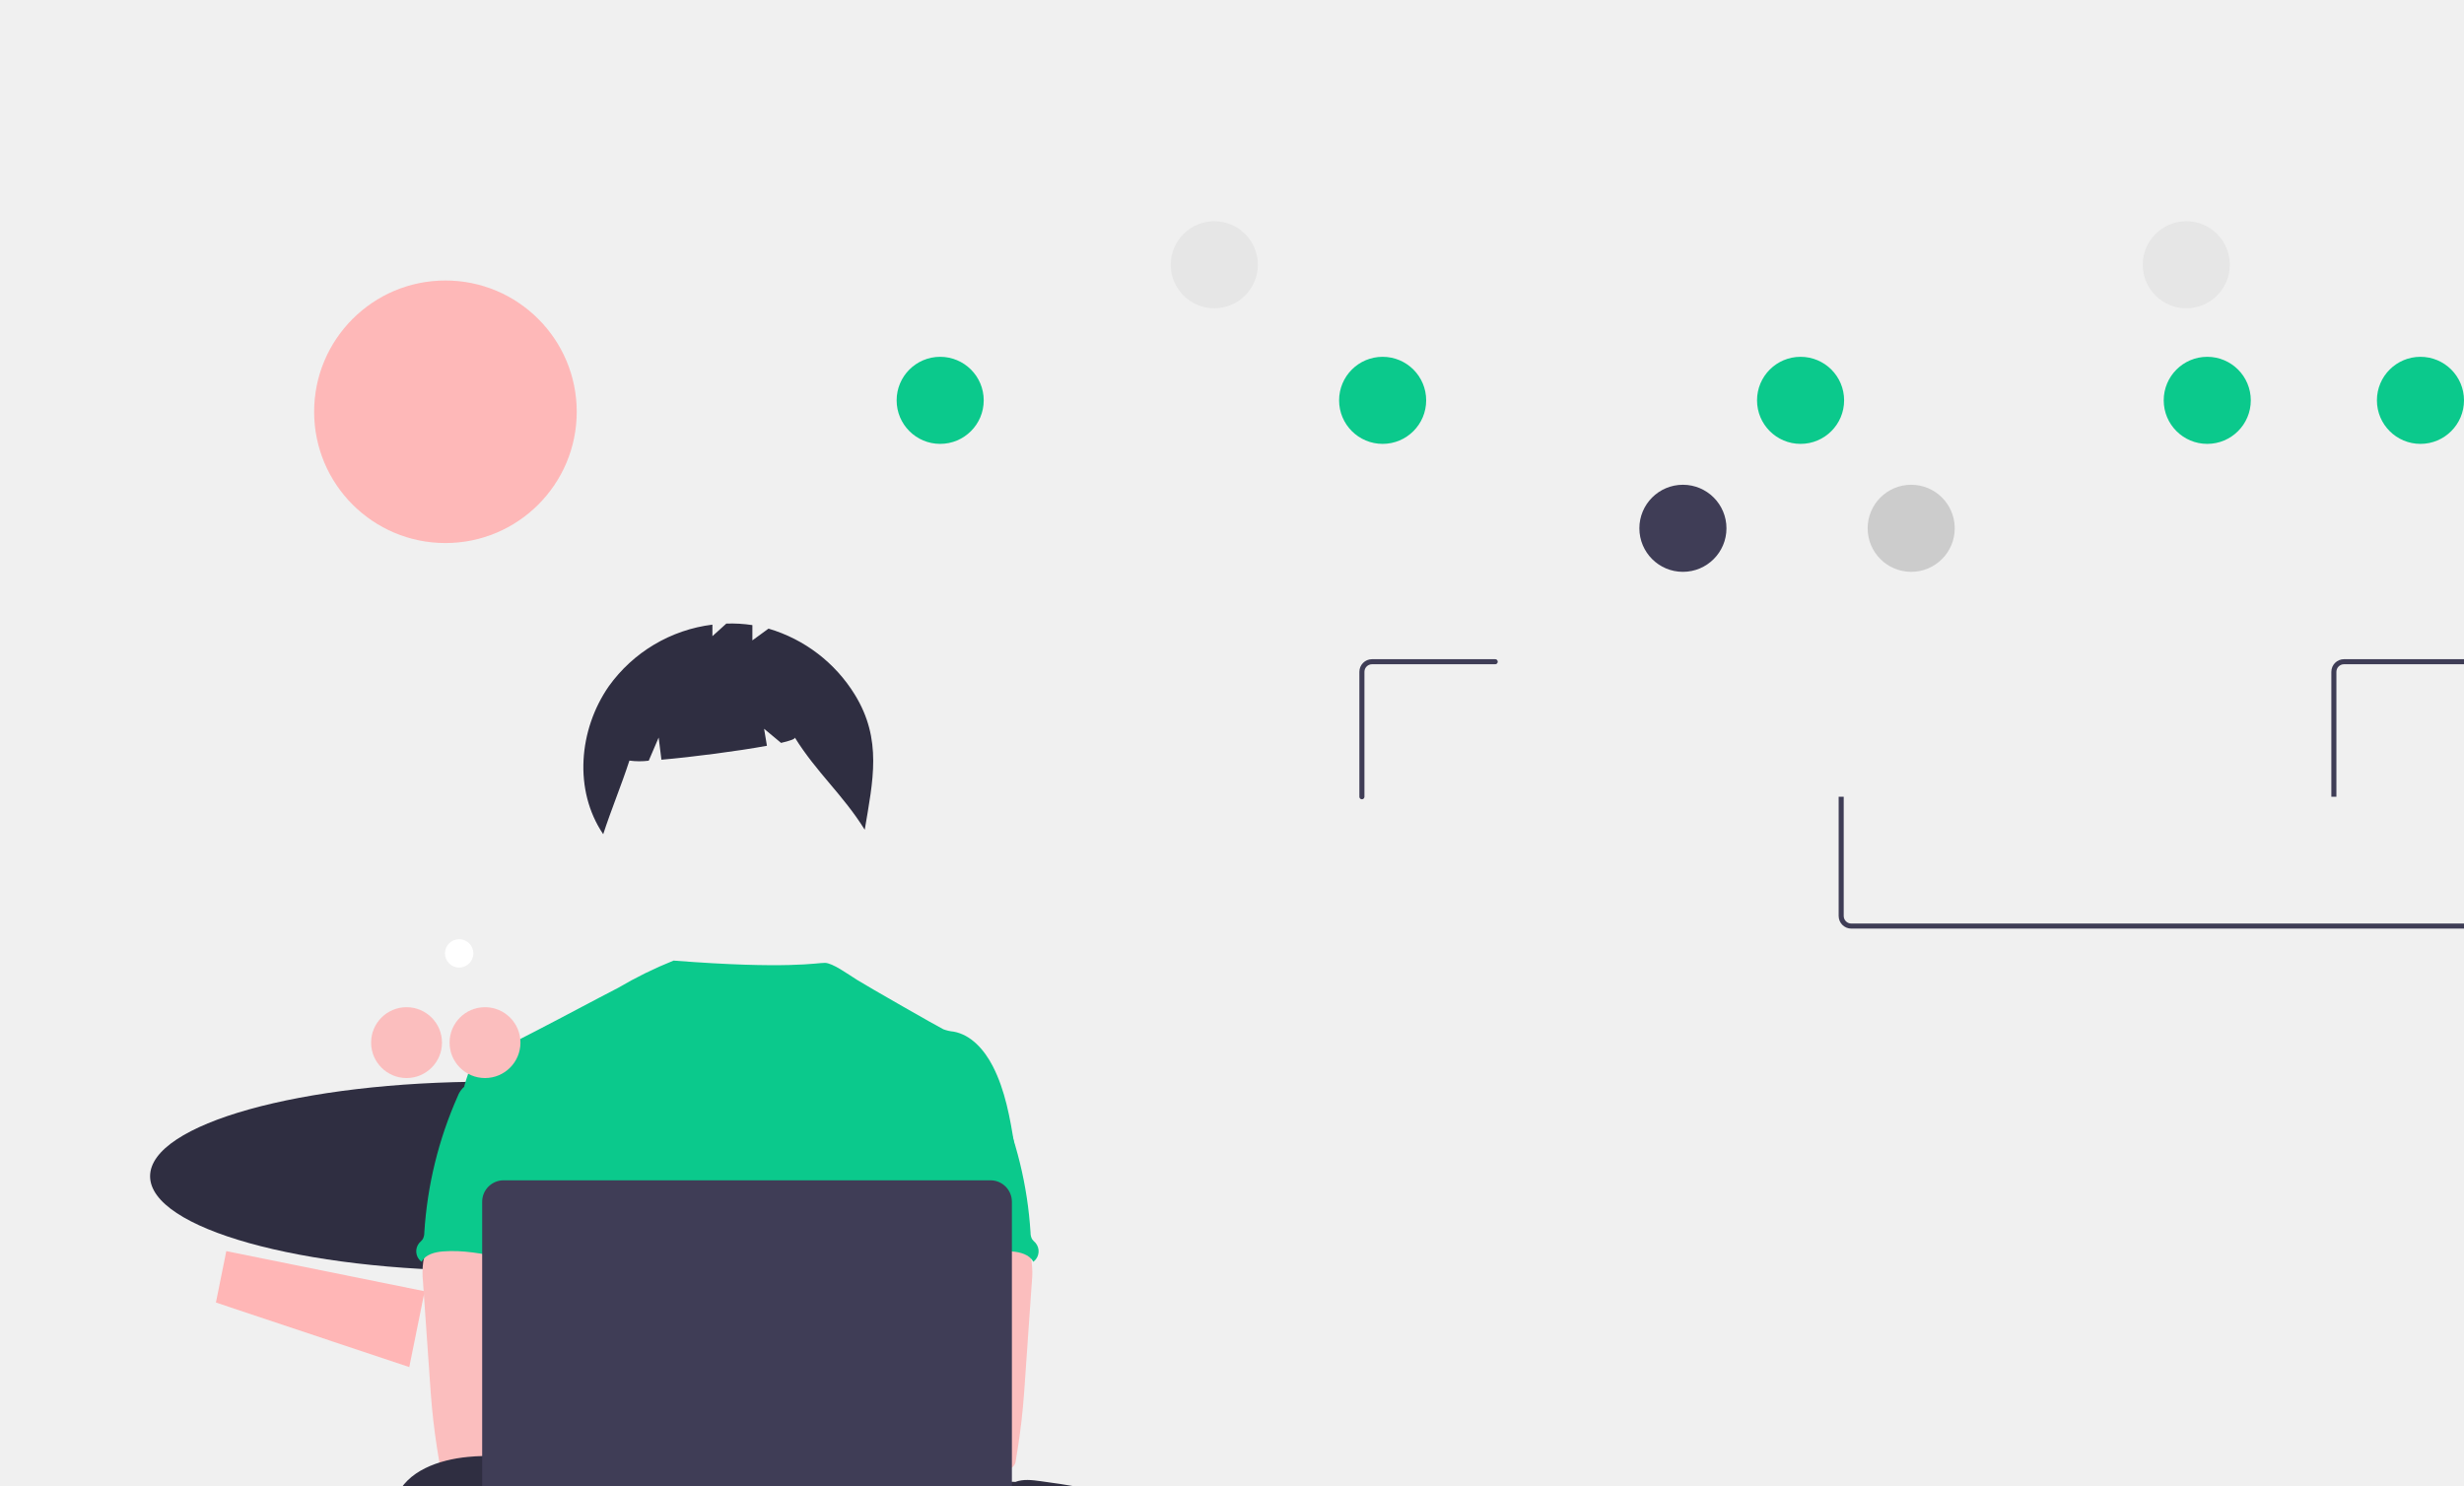
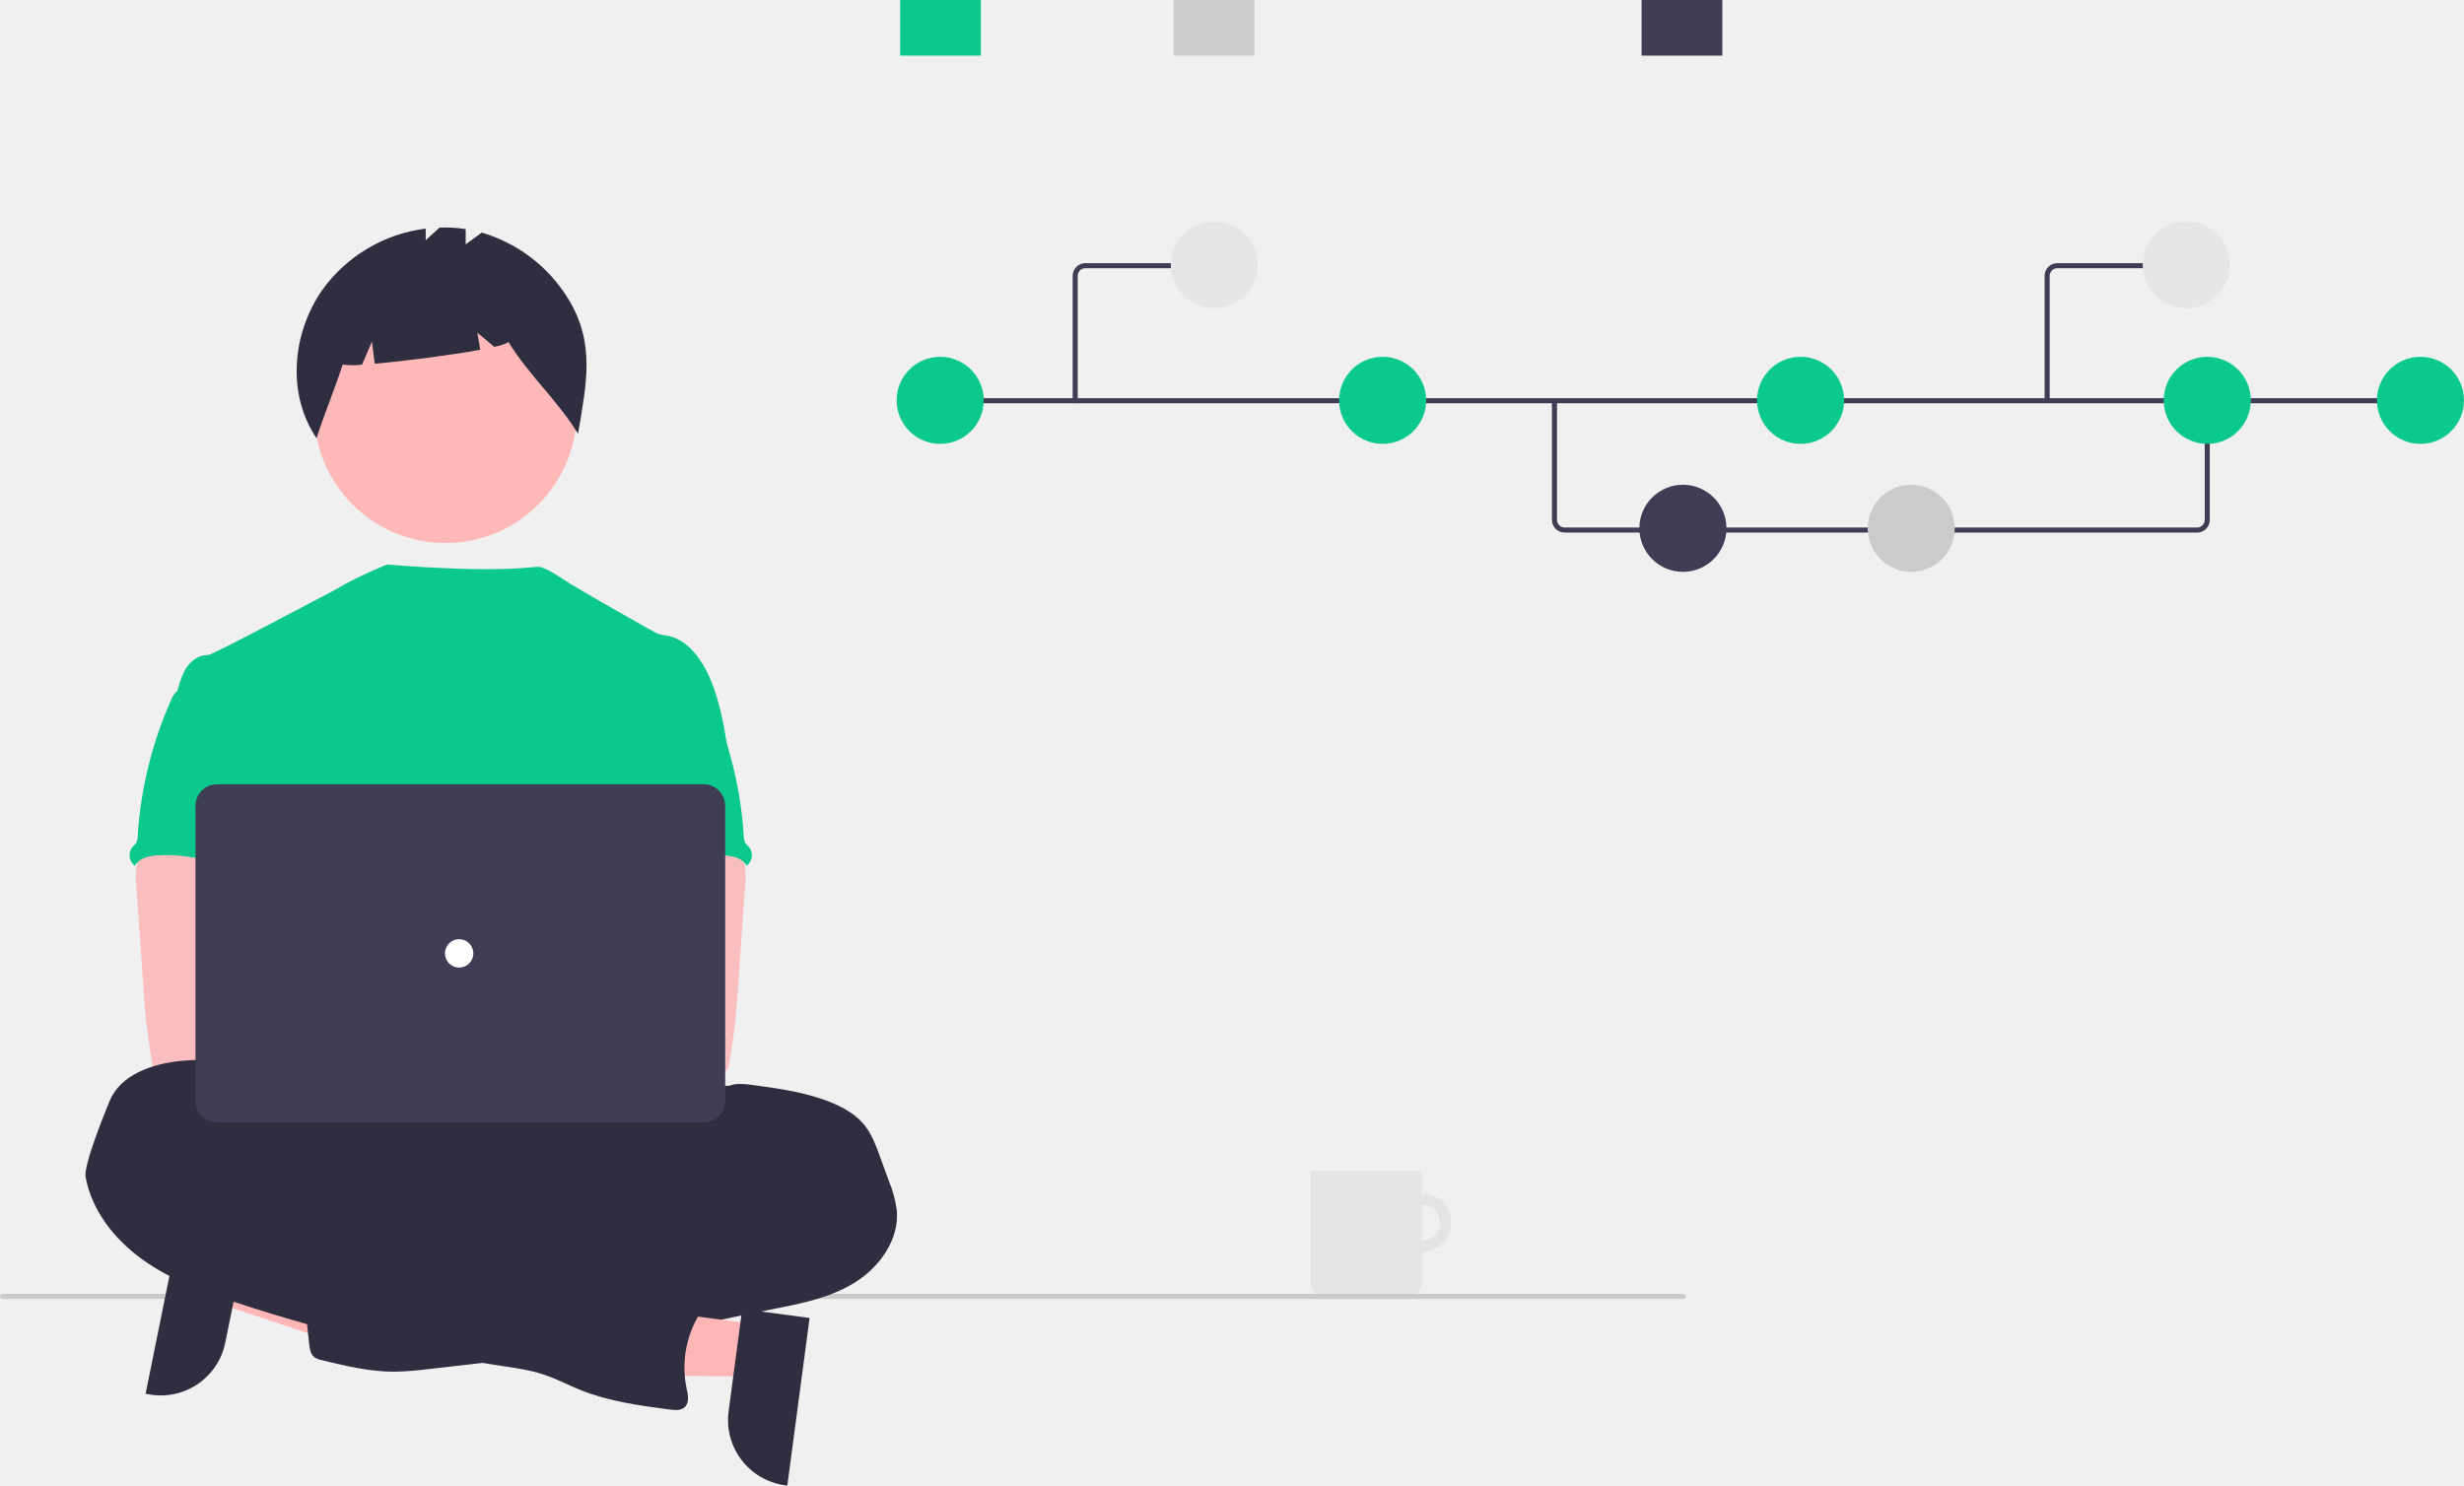
<svg xmlns="http://www.w3.org/2000/svg" width="973.461" height="587.025" data-name="Layer 1" viewBox="0 0 973.461 587.025">
  <g id="f9b32178-6d95-472d-b482-6662972666de" data-name="Group 100">
-     <path id="f4b94a19-cbe0-459a-95a6-6ea3b3d72055-133" fill="#e4e4e4" d="M675.147,628.1a11.49,11.49,0,1,0,11.49,11.49h0A11.49,11.49,0,0,0,675.147,628.1Zm0,18.561a7.071,7.071,0,1,1,7.071-7.071v0A7.071,7.071,0,0,1,675.147,646.661Z" data-name="Path 1465" />
-     <path id="abc0e0b3-f22e-4bee-9929-c6879640924e-134" fill="#e4e4e4" d="M630.954,619.261h44.193v43.739a5.757,5.757,0,0,1-5.757,5.757h-32.679a5.757,5.757,0,0,1-5.757-5.757V619.261Z" data-name="Path 1467" />
+     <path id="f4b94a19-cbe0-459a-95a6-6ea3b3d72055-133" fill="#e4e4e4" d="M675.147,628.1a11.49,11.49,0,1,0,11.49,11.49h0A11.49,11.49,0,0,0,675.147,628.1Zm0,18.561a7.071,7.071,0,1,1,7.071-7.071v0A7.071,7.071,0,0,1,675.147,646.661Z" data-name="Path 1465" transform="translate(-113.2693 -156.4874)" />
+     <path id="abc0e0b3-f22e-4bee-9929-c6879640924e-134" fill="#e4e4e4" d="M630.954,619.261h44.193v43.739a5.757,5.757,0,0,1-5.757,5.757h-32.679a5.757,5.757,0,0,1-5.757-5.757V619.261Z" data-name="Path 1467" transform="translate(-113.2693 -156.4874)" />
  </g>
-   <path id="e24b6f19-a0a0-4e73-9cfc-bbb7635ad236-135" fill="#cacaca" d="M778.403,669.758h-664.237a1.006,1.006,0,0,1,0-2h664.237a1.006,1.006,0,0,1,0,2Z" data-name="Path 944" />
+   <path id="e24b6f19-a0a0-4e73-9cfc-bbb7635ad236-135" fill="#cacaca" d="M778.403,669.758h-664.237a1.006,1.006,0,0,1,0-2h664.237a1.006,1.006,0,0,1,0,2Z" data-name="Path 944" transform="translate(-113.2693 -156.4874)" />
  <polygon fill="#ffb6b6" points="89.41 494.381 85.302 514.694 161.695 540.208 167.759 510.228 89.41 494.381" />
-   <path fill="#2f2e41" d="M210.36,647.029l-8.091,40.003-0.0.002a26.011,26.011,0,0,1-30.65,20.335l-.828-.168,13.248-65.496Z" />
+   <path fill="#2f2e41" d="M210.36,647.029l-8.091,40.003-0.0.002a26.011,26.011,0,0,1-30.65,20.335l-.828-.168,13.248-65.496Z" transform="translate(-113.2693 -156.4874)" />
  <circle id="fd4e5ab9-ffc8-4bbb-9267-3af70c31dae1" cx="175.979" cy="162.713" r="51.871" fill="#feb8b8" data-name="Ellipse 276" />
-   <path id="a8c9bbe2-1461-49cf-8211-f8d251166dc5-136" fill="#2f2e41" d="M337.697,274.45a59.907,59.907,0,0,0-34.081-26.052l-6.368,4.647v-6.034a55.143,55.143,0,0,0-10.3-.6l-5.494,4.971v-4.558a59.335,59.335,0,0,0-40.932,24.347c-11.931,17.2-13.945,41.129-2.21,58.467,3.221-9.9,7.131-19.189,10.353-29.088a29.299,29.299,0,0,0,7.633.037l3.919-9.145,1.095,8.758c12.148-1.058,30.166-3.382,41.682-5.511l-1.12-6.719,6.7,5.583c3.528-.812,5.623-1.549,5.45-2.112,8.565,13.808,19.047,22.627,27.611,36.435C344.888,308.406,348.632,292.217,337.697,274.45Z" data-name="Path 1461" />
+   <path id="a8c9bbe2-1461-49cf-8211-f8d251166dc5-136" fill="#2f2e41" d="M337.697,274.45a59.907,59.907,0,0,0-34.081-26.052l-6.368,4.647v-6.034a55.143,55.143,0,0,0-10.3-.6l-5.494,4.971v-4.558a59.335,59.335,0,0,0-40.932,24.347c-11.931,17.2-13.945,41.129-2.21,58.467,3.221-9.9,7.131-19.189,10.353-29.088a29.299,29.299,0,0,0,7.633.037l3.919-9.145,1.095,8.758c12.148-1.058,30.166-3.382,41.682-5.511l-1.12-6.719,6.7,5.583c3.528-.812,5.623-1.549,5.45-2.112,8.565,13.808,19.047,22.627,27.611,36.435C344.888,308.406,348.632,292.217,337.697,274.45Z" data-name="Path 1461" transform="translate(-113.2693 -156.4874)" />
  <ellipse id="f6be96d1-713f-4c17-812c-ecd79c56fe95" cx="192.856" cy="464.787" fill="#2f2e41" data-name="Ellipse 260" rx="133.56" ry="37.359" />
-   <path fill="#0bc98c" d="M400.808,452.588c-1.784-10.731-3.624-21.668-8.611-31.335-3.278-6.332-8.481-12.366-15.495-13.618a14.99,14.99,0,0,1-4.035-.934c-2.055-.99-29.673-16.756-34.063-19.502-3.769-2.357-9.719-6.722-12.719-6.722-3.018-.066-14.591,2.627-59.76-.904a163.141,163.141,0,0,0-22.01,10.822c-.146-.096-46.882,25.001-48.638,24.935-3.325-.14-6.416,1.989-8.322,4.67-1.906,2.681-2.8,6-3.736,9.209,10.208,22.733,19.548,45.495,29.757,68.228a5.821,5.821,0,0,1,.738,2.8,6.834,6.834,0,0,1-1.27,2.8c-5.006,8.042-4.847,18.157-4.3,27.609.547,9.452,1.224,19.436-3,27.908-1.149,2.326-2.643,4.455-3.736,6.781-2.559,5.268-3.484,22.117-1.989,27.777l187.267,5.365C382.86,587.409,400.808,452.588,400.808,452.588Z" />
-   <path id="eb41f72e-aba6-4a16-bf55-c7027d2f1a4b-137" fill="#fbbebe" d="M167.233,498.445a33.063,33.063,0,0,0-.112,8.154l2.684,38.546c.252,3.633.5,7.257.841,10.881.644,7.033,1.606,14.01,2.8,20.977a3.736,3.736,0,0,0,3.829,3.633c11.815,2.5,24.022,2.4,36.08,1.719,18.4-1.027,65.474-2.97,68.35-6.706s1.2-9.779-2.55-12.8-65.871-10.386-65.871-10.386c.607-4.81,2.438-9.34,4.175-13.907,3.12-8.1,6.034-16.466,6.09-25.143s-3.213-17.8-10.321-22.771c-5.847-4.081-13.375-4.838-20.5-4.67-5.184.149-14.141-1.093-18.876.934C170.105,488.556,167.933,494.776,167.233,498.445Z" data-name="Path 1421" />
-   <path id="a363f2f7-2464-40a1-ad01-344825aa0b75-138" fill="#2f2e41" d="M401.141,585.578c3.11-1.186,6.538-.757,9.872-.308,10.732,1.466,21.622,2.97,31.569,7.257,4.67,2,9.116,4.67,12.273,8.6,2.8,3.54,4.436,7.874,5.987,12.142l3.587,9.826a47.3,47.3,0,0,1,3.129,11.516c1.121,11.759-6.921,22.845-17.036,28.954s-22.023,8.284-33.624,10.563-23.247,4.8-34.8,7.472a140.086,140.086,0,0,1-16.373,3.222c-12.366,1.4-25.292-.663-37.042,3.428-4.67,1.635-9.256,4.063-14.1,5.193a87.745,87.745,0,0,1-9.751,1.485l-22.238,2.54a121.313,121.313,0,0,1-13.636,1.046c-9.713,0-19.268-2.3-28.7-4.6a7.258,7.258,0,0,1-2.8-1.13c-1.494-1.177-1.821-3.26-2.036-5.146q-1.429-12.525-2.5-25.077c-.224-2.718-.392-5.66,1.093-7.948,1.868-2.8,5.511-3.68,8.836-4.222a230.58,230.58,0,0,1,42.665-2.961c5.426-5.426,14.374-5.454,21.482-8.406a63.897,63.897,0,0,0,7.575-4.119,99.001,99.001,0,0,1,41.59-13.141,38.714,38.714,0,0,0,8.509-1.214c5.5-1.709,10.517-6.361,16.167-5.221.7-1.933,1.186-4.521,2.8-5.847.8-.682,1.793-1.139,2.531-1.868,1.56-1.578,1.7-4.063,1.466-6.267s-.757-4.464-.187-6.613a9.141,9.141,0,0,1,1.037-2.307C391.278,587.595,395.509,585.111,401.141,585.578Z" data-name="Path 1423" />
-   <path id="b53ad979-99f4-4c6e-a0f8-957060c42096-139" fill="#0bc98c" d="M182.88,429.901a9.667,9.667,0,0,0-2.073,3.316,156.78,156.78,0,0,0-13.169,53.816,5.38,5.38,0,0,1-.607,2.606,11.403,11.403,0,0,1-1.373,1.485,5.156,5.156,0,0,0,.617,7.266q.127.107.261.206c1.541-2.9,5.23-3.848,8.509-4.1,15.7-1.242,31.036,6.062,46.783,5.511-1.111-3.839-2.709-7.528-3.615-11.413-4.007-17.251,5.987-36.033-.14-52.649-1.224-3.325-3.269-6.594-6.491-8.051a17.291,17.291,0,0,0-4.156-1.1c-3.979-.719-11.9-3.792-15.747-2.559-1.42.458-1.98,1.793-3.157,2.6C186.734,427.977,184.362,428.397,182.88,429.901Z" data-name="Path 1430" />
-   <path id="a1197c30-bfd4-4098-bcf9-2468e7a33bf1-140" fill="#fbbebe" d="M400.921,486.906c-4.735-2.027-13.692-.785-18.876-.934-7.125-.168-14.653.589-20.5,4.67-7.108,4.971-10.377,14.094-10.321,22.771s2.97,17.043,6.09,25.143c1.737,4.567,3.568,9.097,4.175,13.907,0,0-62.121,7.365-65.871,10.386s-5.426,9.064-2.55,12.8,92.615,7.487,104.43,4.987a3.736,3.736,0,0,0,3.829-3.633c1.194-6.967,2.156-13.944,2.8-20.977.341-3.624.589-7.248.841-10.881l2.684-38.546a33.064,33.064,0,0,0-.112-8.154C406.84,494.776,404.668,488.556,400.921,486.906Z" data-name="Path 1421" />
-   <path id="ebe46053-6aac-4aa7-8615-21a6fa79538d-141" fill="#0bc98c" d="M386.251,426.835c-1.177-.807-1.737-2.142-3.157-2.6-3.847-1.233-11.768,1.84-15.747,2.559a17.291,17.291,0,0,0-4.156,1.1c-3.222,1.457-5.267,4.726-6.491,8.051-6.127,16.616,3.867,35.398-.14,52.649-.906,3.885-2.504,7.574-3.615,11.413,15.747.551,31.083-6.753,46.783-5.511,3.279.252,6.968,1.2,8.509,4.1q.134-.099.261-.206a5.156,5.156,0,0,0,.617-7.266,11.401,11.401,0,0,1-1.373-1.485,5.38,5.38,0,0,1-.607-2.606,156.78,156.78,0,0,0-13.169-53.816,9.667,9.667,0,0,0-2.073-3.316C390.411,428.397,388.039,427.977,386.251,426.835Z" data-name="Path 1430" />
+   <path fill="#0bc98c" d="M400.808,452.588c-1.784-10.731-3.624-21.668-8.611-31.335-3.278-6.332-8.481-12.366-15.495-13.618a14.99,14.99,0,0,1-4.035-.934c-2.055-.99-29.673-16.756-34.063-19.502-3.769-2.357-9.719-6.722-12.719-6.722-3.018-.066-14.591,2.627-59.76-.904a163.141,163.141,0,0,0-22.01,10.822c-.146-.096-46.882,25.001-48.638,24.935-3.325-.14-6.416,1.989-8.322,4.67-1.906,2.681-2.8,6-3.736,9.209,10.208,22.733,19.548,45.495,29.757,68.228a5.821,5.821,0,0,1,.738,2.8,6.834,6.834,0,0,1-1.27,2.8c-5.006,8.042-4.847,18.157-4.3,27.609.547,9.452,1.224,19.436-3,27.908-1.149,2.326-2.643,4.455-3.736,6.781-2.559,5.268-3.484,22.117-1.989,27.777l187.267,5.365C382.86,587.409,400.808,452.588,400.808,452.588Z" transform="translate(-113.2693 -156.4874)" />
+   <path id="eb41f72e-aba6-4a16-bf55-c7027d2f1a4b-137" fill="#fbbebe" d="M167.233,498.445a33.063,33.063,0,0,0-.112,8.154l2.684,38.546c.252,3.633.5,7.257.841,10.881.644,7.033,1.606,14.01,2.8,20.977a3.736,3.736,0,0,0,3.829,3.633c11.815,2.5,24.022,2.4,36.08,1.719,18.4-1.027,65.474-2.97,68.35-6.706s1.2-9.779-2.55-12.8-65.871-10.386-65.871-10.386c.607-4.81,2.438-9.34,4.175-13.907,3.12-8.1,6.034-16.466,6.09-25.143s-3.213-17.8-10.321-22.771c-5.847-4.081-13.375-4.838-20.5-4.67-5.184.149-14.141-1.093-18.876.934C170.105,488.556,167.933,494.776,167.233,498.445Z" data-name="Path 1421" transform="translate(-113.2693 -156.4874)" />
+   <path id="a363f2f7-2464-40a1-ad01-344825aa0b75-138" fill="#2f2e41" d="M401.141,585.578c3.11-1.186,6.538-.757,9.872-.308,10.732,1.466,21.622,2.97,31.569,7.257,4.67,2,9.116,4.67,12.273,8.6,2.8,3.54,4.436,7.874,5.987,12.142l3.587,9.826a47.3,47.3,0,0,1,3.129,11.516c1.121,11.759-6.921,22.845-17.036,28.954s-22.023,8.284-33.624,10.563-23.247,4.8-34.8,7.472a140.086,140.086,0,0,1-16.373,3.222c-12.366,1.4-25.292-.663-37.042,3.428-4.67,1.635-9.256,4.063-14.1,5.193a87.745,87.745,0,0,1-9.751,1.485l-22.238,2.54a121.313,121.313,0,0,1-13.636,1.046c-9.713,0-19.268-2.3-28.7-4.6a7.258,7.258,0,0,1-2.8-1.13c-1.494-1.177-1.821-3.26-2.036-5.146q-1.429-12.525-2.5-25.077c-.224-2.718-.392-5.66,1.093-7.948,1.868-2.8,5.511-3.68,8.836-4.222a230.58,230.58,0,0,1,42.665-2.961c5.426-5.426,14.374-5.454,21.482-8.406a63.897,63.897,0,0,0,7.575-4.119,99.001,99.001,0,0,1,41.59-13.141,38.714,38.714,0,0,0,8.509-1.214c5.5-1.709,10.517-6.361,16.167-5.221.7-1.933,1.186-4.521,2.8-5.847.8-.682,1.793-1.139,2.531-1.868,1.56-1.578,1.7-4.063,1.466-6.267s-.757-4.464-.187-6.613a9.141,9.141,0,0,1,1.037-2.307C391.278,587.595,395.509,585.111,401.141,585.578Z" data-name="Path 1423" transform="translate(-113.2693 -156.4874)" />
+   <path id="b53ad979-99f4-4c6e-a0f8-957060c42096-139" fill="#0bc98c" d="M182.88,429.901a9.667,9.667,0,0,0-2.073,3.316,156.78,156.78,0,0,0-13.169,53.816,5.38,5.38,0,0,1-.607,2.606,11.403,11.403,0,0,1-1.373,1.485,5.156,5.156,0,0,0,.617,7.266q.127.107.261.206c1.541-2.9,5.23-3.848,8.509-4.1,15.7-1.242,31.036,6.062,46.783,5.511-1.111-3.839-2.709-7.528-3.615-11.413-4.007-17.251,5.987-36.033-.14-52.649-1.224-3.325-3.269-6.594-6.491-8.051a17.291,17.291,0,0,0-4.156-1.1c-3.979-.719-11.9-3.792-15.747-2.559-1.42.458-1.98,1.793-3.157,2.6C186.734,427.977,184.362,428.397,182.88,429.901Z" data-name="Path 1430" transform="translate(-113.2693 -156.4874)" />
+   <path id="a1197c30-bfd4-4098-bcf9-2468e7a33bf1-140" fill="#fbbebe" d="M400.921,486.906c-4.735-2.027-13.692-.785-18.876-.934-7.125-.168-14.653.589-20.5,4.67-7.108,4.971-10.377,14.094-10.321,22.771s2.97,17.043,6.09,25.143c1.737,4.567,3.568,9.097,4.175,13.907,0,0-62.121,7.365-65.871,10.386s-5.426,9.064-2.55,12.8,92.615,7.487,104.43,4.987a3.736,3.736,0,0,0,3.829-3.633c1.194-6.967,2.156-13.944,2.8-20.977.341-3.624.589-7.248.841-10.881l2.684-38.546a33.064,33.064,0,0,0-.112-8.154C406.84,494.776,404.668,488.556,400.921,486.906Z" data-name="Path 1421" transform="translate(-113.2693 -156.4874)" />
+   <path id="ebe46053-6aac-4aa7-8615-21a6fa79538d-141" fill="#0bc98c" d="M386.251,426.835c-1.177-.807-1.737-2.142-3.157-2.6-3.847-1.233-11.768,1.84-15.747,2.559a17.291,17.291,0,0,0-4.156,1.1c-3.222,1.457-5.267,4.726-6.491,8.051-6.127,16.616,3.867,35.398-.14,52.649-.906,3.885-2.504,7.574-3.615,11.413,15.747.551,31.083-6.753,46.783-5.511,3.279.252,6.968,1.2,8.509,4.1q.134-.099.261-.206a5.156,5.156,0,0,0,.617-7.266,11.401,11.401,0,0,1-1.373-1.485,5.38,5.38,0,0,1-.607-2.606,156.78,156.78,0,0,0-13.169-53.816,9.667,9.667,0,0,0-2.073-3.316C390.411,428.397,388.039,427.977,386.251,426.835Z" data-name="Path 1430" transform="translate(-113.2693 -156.4874)" />
  <polygon fill="#ffb6b6" points="299.243 523.378 296.513 543.921 215.975 543.166 220.005 512.846 299.243 523.378" />
-   <path fill="#2f2e41" d="M433.122,677.272l-8.804,66.24-.838-.111a26.011,26.011,0,0,1-22.356-29.208l0-.002,5.377-40.457Z" />
-   <path id="a0b0f7ea-4ed9-4447-aa64-e2335b2c3196-142" fill="#2f2e41" d="M223.039,595.974c0,.934-1.466,0-1.6-1-1.027-7.556-7.024-13.786-14.01-16.812s-14.944-3.185-22.509-2.466c-11.441,1.083-24.284,5.464-28.468,16.158-.99,2.5-10.264,24.76-9.359,29.766,2.438,13.356,11.572,24.779,22.64,32.69s24,12.637,36.9,16.9a639.949,639.949,0,0,0,104.607,24.984c5.753.869,11.563,1.672,17.073,3.521,4.931,1.653,9.545,4.128,14.365,6.071,11.208,4.5,23.266,6.108,35.211,7.687,2.036.262,4.371.448,5.875-.934,1.943-1.8,1.3-4.941.747-7.528a40.488,40.488,0,0,1,4.773-28.729c2-3.362,4.6-6.809,4.222-10.7-.448-4.539-4.969-7.752-9.471-8.481s-9.078.346-13.6.934a7.285,7.285,0,0,1-4.623-.458,9.235,9.235,0,0,1-1.812-1.606,20.482,20.482,0,0,0-23.854-3.334c-1.672.934-4.2-1.149-5.94-1.933l-19.642-8.892c-22.565-10.208-45.242-20.464-69.115-26.927a14.514,14.514,0,0,1-5.324-2.214c-1.186-.934-2.036-2.2-3.129-3.241-2.382-2.251-5.7-3.148-8.555-4.745S222.385,599.177,223.039,595.974Z" data-name="Path 1427" />
+   <path fill="#2f2e41" d="M433.122,677.272l-8.804,66.24-.838-.111a26.011,26.011,0,0,1-22.356-29.208l0-.002,5.377-40.457Z" transform="translate(-113.2693 -156.4874)" />
+   <path id="a0b0f7ea-4ed9-4447-aa64-e2335b2c3196-142" fill="#2f2e41" d="M223.039,595.974c0,.934-1.466,0-1.6-1-1.027-7.556-7.024-13.786-14.01-16.812s-14.944-3.185-22.509-2.466c-11.441,1.083-24.284,5.464-28.468,16.158-.99,2.5-10.264,24.76-9.359,29.766,2.438,13.356,11.572,24.779,22.64,32.69s24,12.637,36.9,16.9a639.949,639.949,0,0,0,104.607,24.984c5.753.869,11.563,1.672,17.073,3.521,4.931,1.653,9.545,4.128,14.365,6.071,11.208,4.5,23.266,6.108,35.211,7.687,2.036.262,4.371.448,5.875-.934,1.943-1.8,1.3-4.941.747-7.528a40.488,40.488,0,0,1,4.773-28.729c2-3.362,4.6-6.809,4.222-10.7-.448-4.539-4.969-7.752-9.471-8.481s-9.078.346-13.6.934a7.285,7.285,0,0,1-4.623-.458,9.235,9.235,0,0,1-1.812-1.606,20.482,20.482,0,0,0-23.854-3.334c-1.672.934-4.2-1.149-5.94-1.933l-19.642-8.892c-22.565-10.208-45.242-20.464-69.115-26.927a14.514,14.514,0,0,1-5.324-2.214c-1.186-.934-2.036-2.2-3.129-3.241-2.382-2.251-5.7-3.148-8.555-4.745S222.385,599.177,223.039,595.974Z" data-name="Path 1427" transform="translate(-113.2693 -156.4874)" />
  <circle cx="160.617" cy="411.99" r="14" fill="#fbbebe" />
  <circle cx="191.617" cy="411.99" r="14" fill="#fbbebe" />
-   <path fill="#3f3d56" d="M391.305,600.024H198.966a8.48,8.48,0,0,1-8.47-8.47V474.868a8.48,8.48,0,0,1,8.47-8.47H391.305a8.48,8.48,0,0,1,8.47,8.47V591.555A8.48,8.48,0,0,1,391.305,600.024Z" />
+   <path fill="#3f3d56" d="M391.305,600.024H198.966a8.48,8.48,0,0,1-8.47-8.47V474.868a8.48,8.48,0,0,1,8.47-8.47H391.305a8.48,8.48,0,0,1,8.47,8.47V591.555A8.48,8.48,0,0,1,391.305,600.024Z" transform="translate(-113.2693 -156.4874)" />
  <circle id="e793da3b-cee2-4a15-ae11-6dab45a6c728" cx="181.399" cy="376.724" r="5.604" fill="#fff" data-name="Ellipse 263" />
-   <path fill="#3f3d56" d="M981.299,366.94H731.406a5.006,5.006,0,0,1-5-5V314.84h2v47.1a3.003,3.003,0,0,0,3,3H981.299a3.003,3.003,0,0,0,3-3V314.51h2v47.429A5.006,5.006,0,0,1,981.299,366.94Z" />
+   <path fill="#3f3d56" d="M981.299,366.94H731.406a5.006,5.006,0,0,1-5-5V314.84h2v47.1a3.003,3.003,0,0,0,3,3H981.299a3.003,3.003,0,0,0,3-3V314.51h2v47.429A5.006,5.006,0,0,1,981.299,366.94Z" transform="translate(-113.2693 -156.4874)" />
+   <rect width="587.22" height="2" x="371.397" y="157.352" fill="#3f3d56" />
  <circle id="a67a4451-c7cc-402c-b29d-5a705f3c9418" cx="371.439" cy="158.196" r="17.202" fill="#0bc98c" data-name="Ellipse 264" />
  <circle id="abdb3fbf-f68e-433e-a33f-153626b38c76" cx="546.244" cy="158.196" r="17.202" fill="#0bc98c" data-name="Ellipse 266" />
  <circle id="ac293633-0933-4e21-a8aa-bc27ca4fbccc" cx="664.876" cy="208.757" r="17.202" fill="#3f3d56" data-name="Ellipse 268" />
  <circle id="a0cd768d-b738-4d4b-9ab3-78ab535c7573" cx="755.063" cy="208.757" r="17.202" fill="#ccc" data-name="Ellipse 269" />
  <circle id="b9eb3d2e-31e0-4fe2-be5c-79abb86bc227" cx="711.36" cy="158.196" r="17.202" fill="#0bc98c" data-name="Ellipse 270" />
  <circle id="aa04baac-fce0-420a-b86a-4a97f3079928" cx="956.259" cy="158.196" r="17.202" fill="#0bc98c" data-name="Ellipse 271" />
  <circle id="e92cf92c-058e-415c-ba96-766a57ee18d9" cx="872.029" cy="158.196" r="17.202" fill="#0bc98c" data-name="Ellipse 272" />
-   <path fill="#3f3d56" d="M538.051,315.84a1,1,0,0,1-1-1V265.477a5.006,5.006,0,0,1,5-5h48.675a1,1,0,0,1,0,2h-48.675a3.003,3.003,0,0,0-3,3v49.362A1,1,0,0,1,538.051,315.84Z" />
+   <rect id="ac5bf8cc-574d-4509-9338-881c836fd832" width="31.906" height="21.99" x="648.539" fill="#3f3d56" data-name="Rectangle 207" />
+   <rect id="ad5a043d-52f1-4931-b771-e4991ef7f7f7" width="31.906" height="21.99" x="355.612" fill="#0bc98c" data-name="Rectangle 208" />
+   <rect id="e5d95e83-bdd9-4322-95a9-5a9c4b449a8f" width="31.906" height="21.99" x="463.685" fill="#ccc" data-name="Rectangle 209" />
+   <path fill="#3f3d56" d="M538.051,315.84a1,1,0,0,1-1-1V265.477a5.006,5.006,0,0,1,5-5h48.675a1,1,0,0,1,0,2h-48.675a3.003,3.003,0,0,0-3,3v49.362A1,1,0,0,1,538.051,315.84Z" transform="translate(-113.2693 -156.4874)" />
  <circle id="b0a7c1c1-8f27-441f-a84a-e44462cc473e" cx="479.744" cy="104.616" r="17.202" fill="#e6e6e6" data-name="Ellipse 265" />
-   <path fill="#3f3d56" d="M923.051,314.84h-2V265.477a5.006,5.006,0,0,1,5-5h48.675v2h-48.675a3.003,3.003,0,0,0-3,3Z" />
+   <path fill="#3f3d56" d="M923.051,314.84h-2V265.477a5.006,5.006,0,0,1,5-5h48.675v2h-48.675a3.003,3.003,0,0,0-3,3Z" transform="translate(-113.2693 -156.4874)" />
  <circle id="b3140cf1-cdb8-48ff-81af-ce41ed4f5739" cx="863.744" cy="104.616" r="17.202" fill="#e6e6e6" data-name="Ellipse 265" />
</svg>
